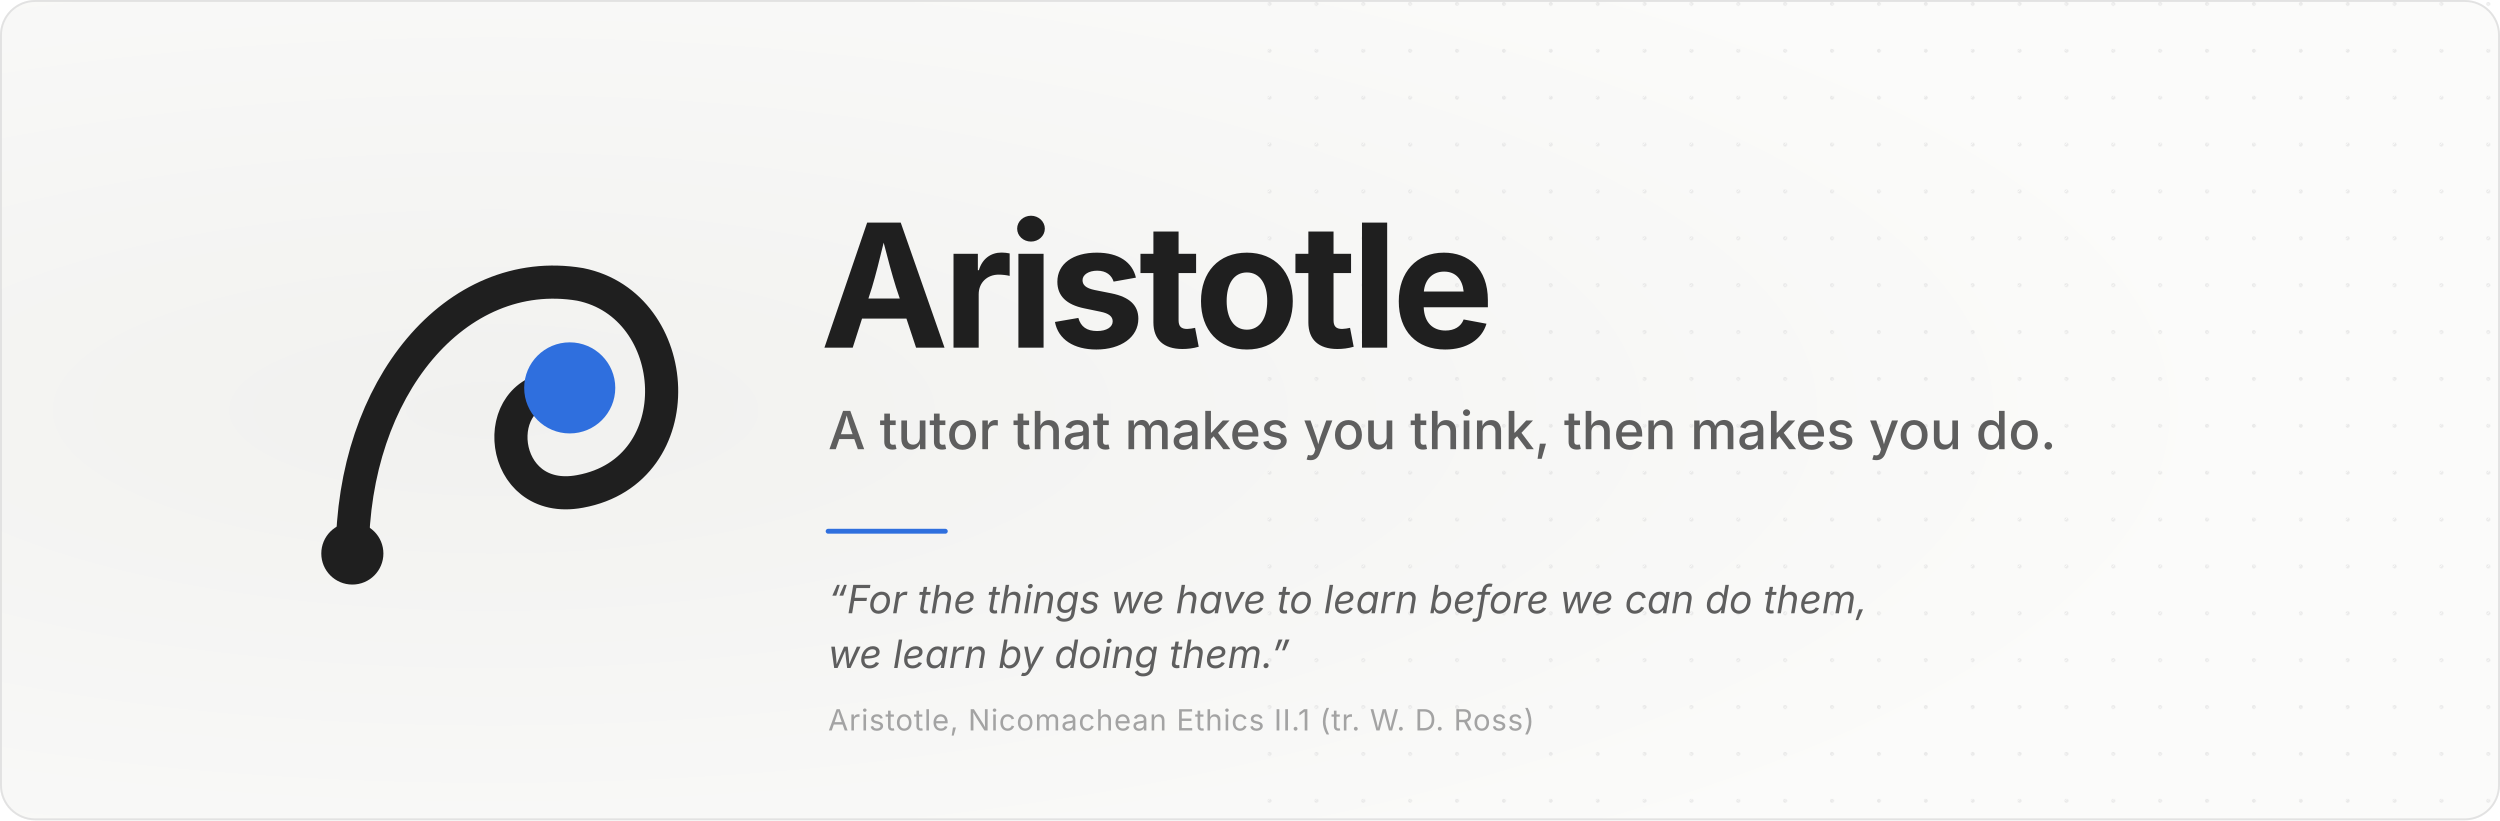
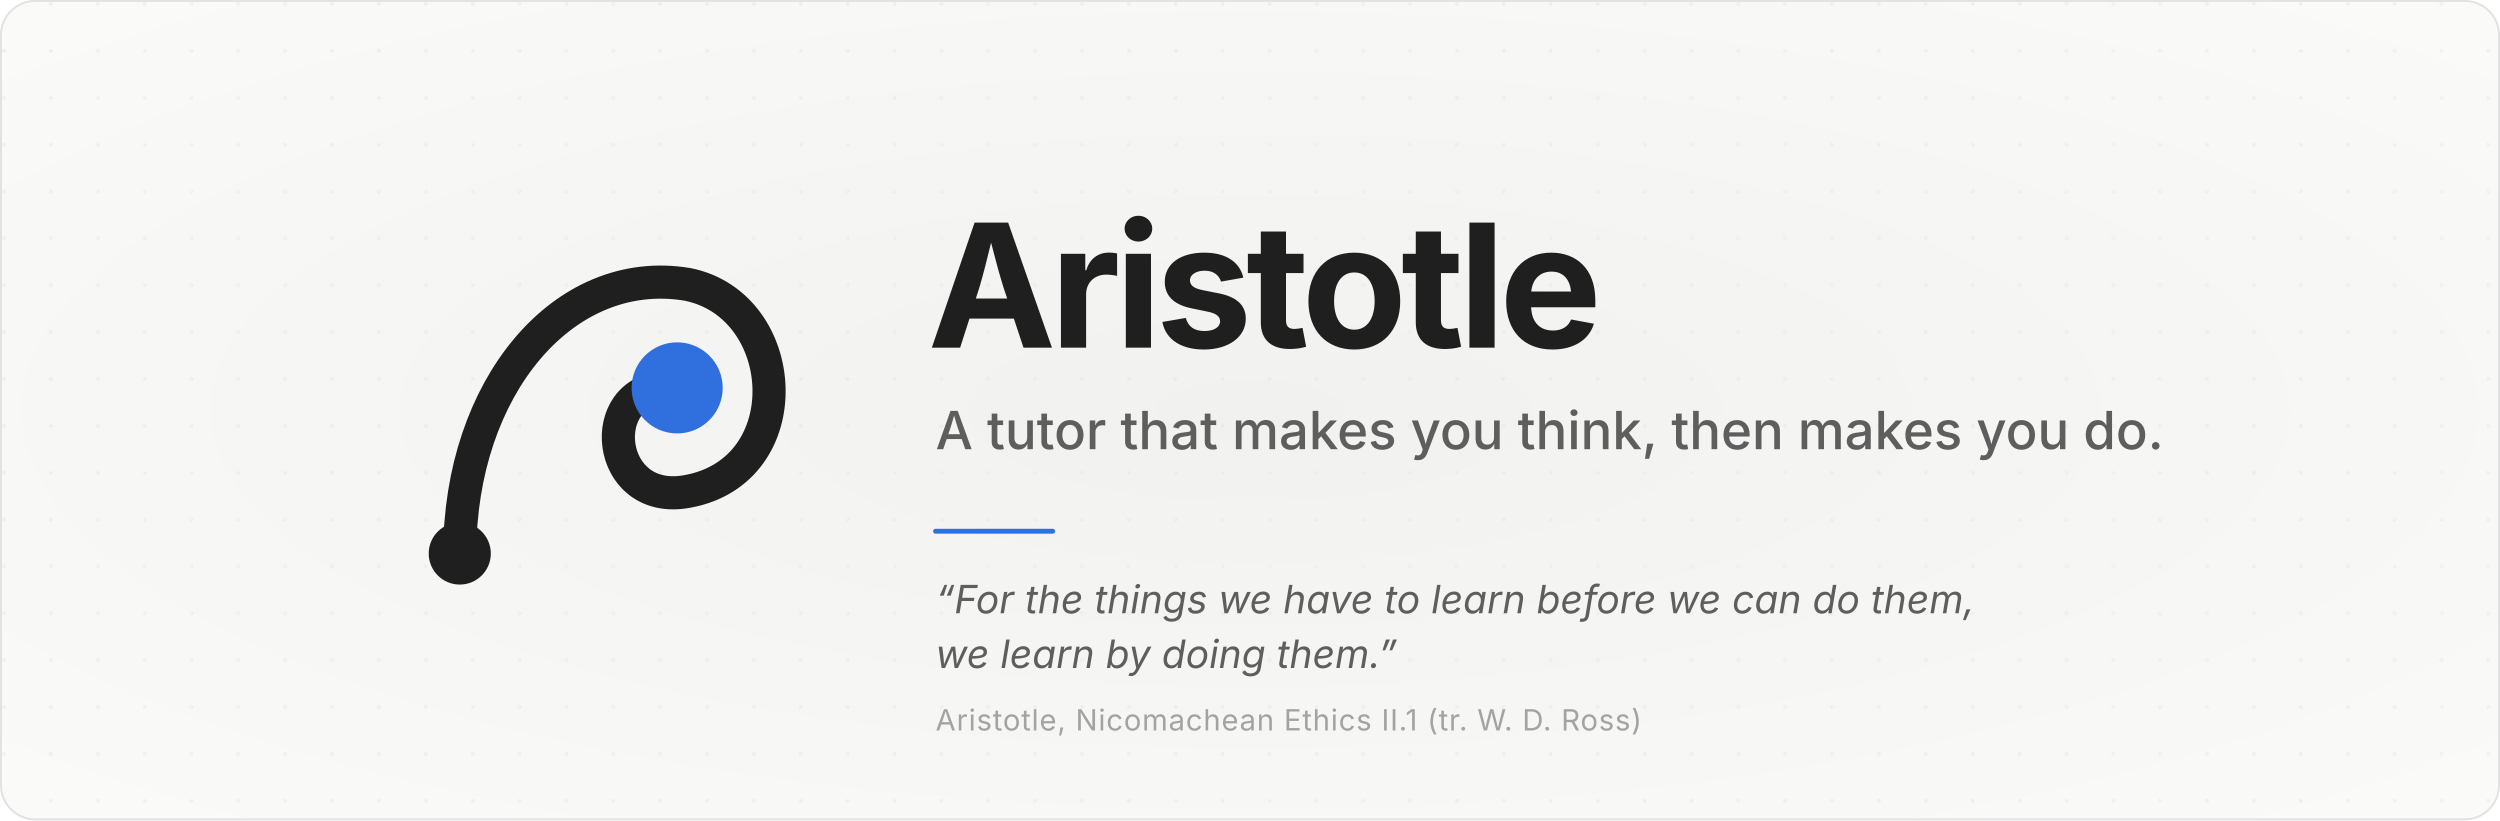
<svg xmlns="http://www.w3.org/2000/svg" width="1280" height="420" viewBox="0 0 1280 420" role="img" aria-label="Aristotle: a tutor that makes you think">
  <defs>
-     <radialGradient id="glow" cx="0.2" cy="0.5" r="0.7">
+     <radialGradient id="glow" cx="0.5" cy="0.5" r="0.75">
      <stop offset="0" stop-color="#f1f1ef" />
      <stop offset="1" stop-color="#fbfbfa" />
    </radialGradient>
    <pattern id="dots" width="24" height="24" patternUnits="userSpaceOnUse">
      <circle cx="2" cy="2" r="1" fill="#e2e2e2" />
    </pattern>
  </defs>
  <rect width="1280" height="420" rx="18" fill="url(#glow)" />
-   <rect x="640" width="640" height="420" fill="url(#dots)" opacity="0.7" />
+   <rect width="1280" height="420" rx="18" fill="url(#dots)" opacity="0.45" />
  <rect x="0.5" y="0.5" width="1279" height="419" rx="17.5" fill="none" stroke="#e2e2e2" />
-   <g transform="translate(138 82) scale(5.3)">
+   <g transform="translate(193 82) scale(5.3)">
    <path d="M8 38 C8 22 18 10 30 12 C40 14 41 30 30 32 C22 33.5 21 22 28 22" fill="none" stroke="#1f1f1f" stroke-width="3.2" stroke-linecap="round" pathLength="100" stroke-dasharray="100" stroke-dashoffset="0">
      <animate attributeName="stroke-dashoffset" from="100" to="0" dur="1.8s" calcMode="spline" keyTimes="0;1" keySplines="0.35 0 0.25 1" fill="freeze" />
    </path>
    <circle cx="8" cy="38" r="3" fill="#1f1f1f" />
    <circle cx="29" cy="22" r="4.4" fill="#2f6fde">
      <animate attributeName="r" values="0;0;5.2;4.4" keyTimes="0;0.8;0.92;1" dur="2.1s" fill="freeze" />
    </circle>
  </g>
  <g font-family="Inter, -apple-system, 'Segoe UI', Helvetica, Arial, sans-serif">
-     <text x="420" y="178" font-size="88" font-weight="700" letter-spacing="-3" fill="#1f1f1f">Aristotle</text>
-     <text x="424" y="230" font-size="27" font-weight="500" fill="#5e5e5e">A tutor that makes you think, then makes you do.</text>
-     <line x1="424" y1="272" x2="484" y2="272" stroke="#2f6fde" stroke-width="2.5" stroke-linecap="round" />
-     <text x="424" y="314" font-size="20" font-style="italic" fill="#5e5e5e">“For the things we have to learn before we can do them,</text>
-     <text x="424" y="342" font-size="20" font-style="italic" fill="#5e5e5e">we learn by doing them.”</text>
-     <text x="424" y="374" font-size="15" letter-spacing="0.4" fill="#a3a3a3">Aristotle, Nicomachean Ethics II.1 (tr. W. D. Ross)</text>
+     <text x="475" y="178" font-size="88" font-weight="700" letter-spacing="-3" fill="#1f1f1f">Aristotle</text>
+     <text x="479" y="230" font-size="27" font-weight="500" fill="#5e5e5e">A tutor that makes you think, then makes you do.</text>
+     <line x1="479" y1="272" x2="539" y2="272" stroke="#2f6fde" stroke-width="2.5" stroke-linecap="round" />
+     <text x="479" y="314" font-size="20" font-style="italic" fill="#5e5e5e">“For the things we have to learn before we can do them,</text>
+     <text x="479" y="342" font-size="20" font-style="italic" fill="#5e5e5e">we learn by doing them.”</text>
+     <text x="479" y="374" font-size="15" letter-spacing="0.4" fill="#a3a3a3">Aristotle, Nicomachean Ethics II.1 (tr. W. D. Ross)</text>
  </g>
</svg>
